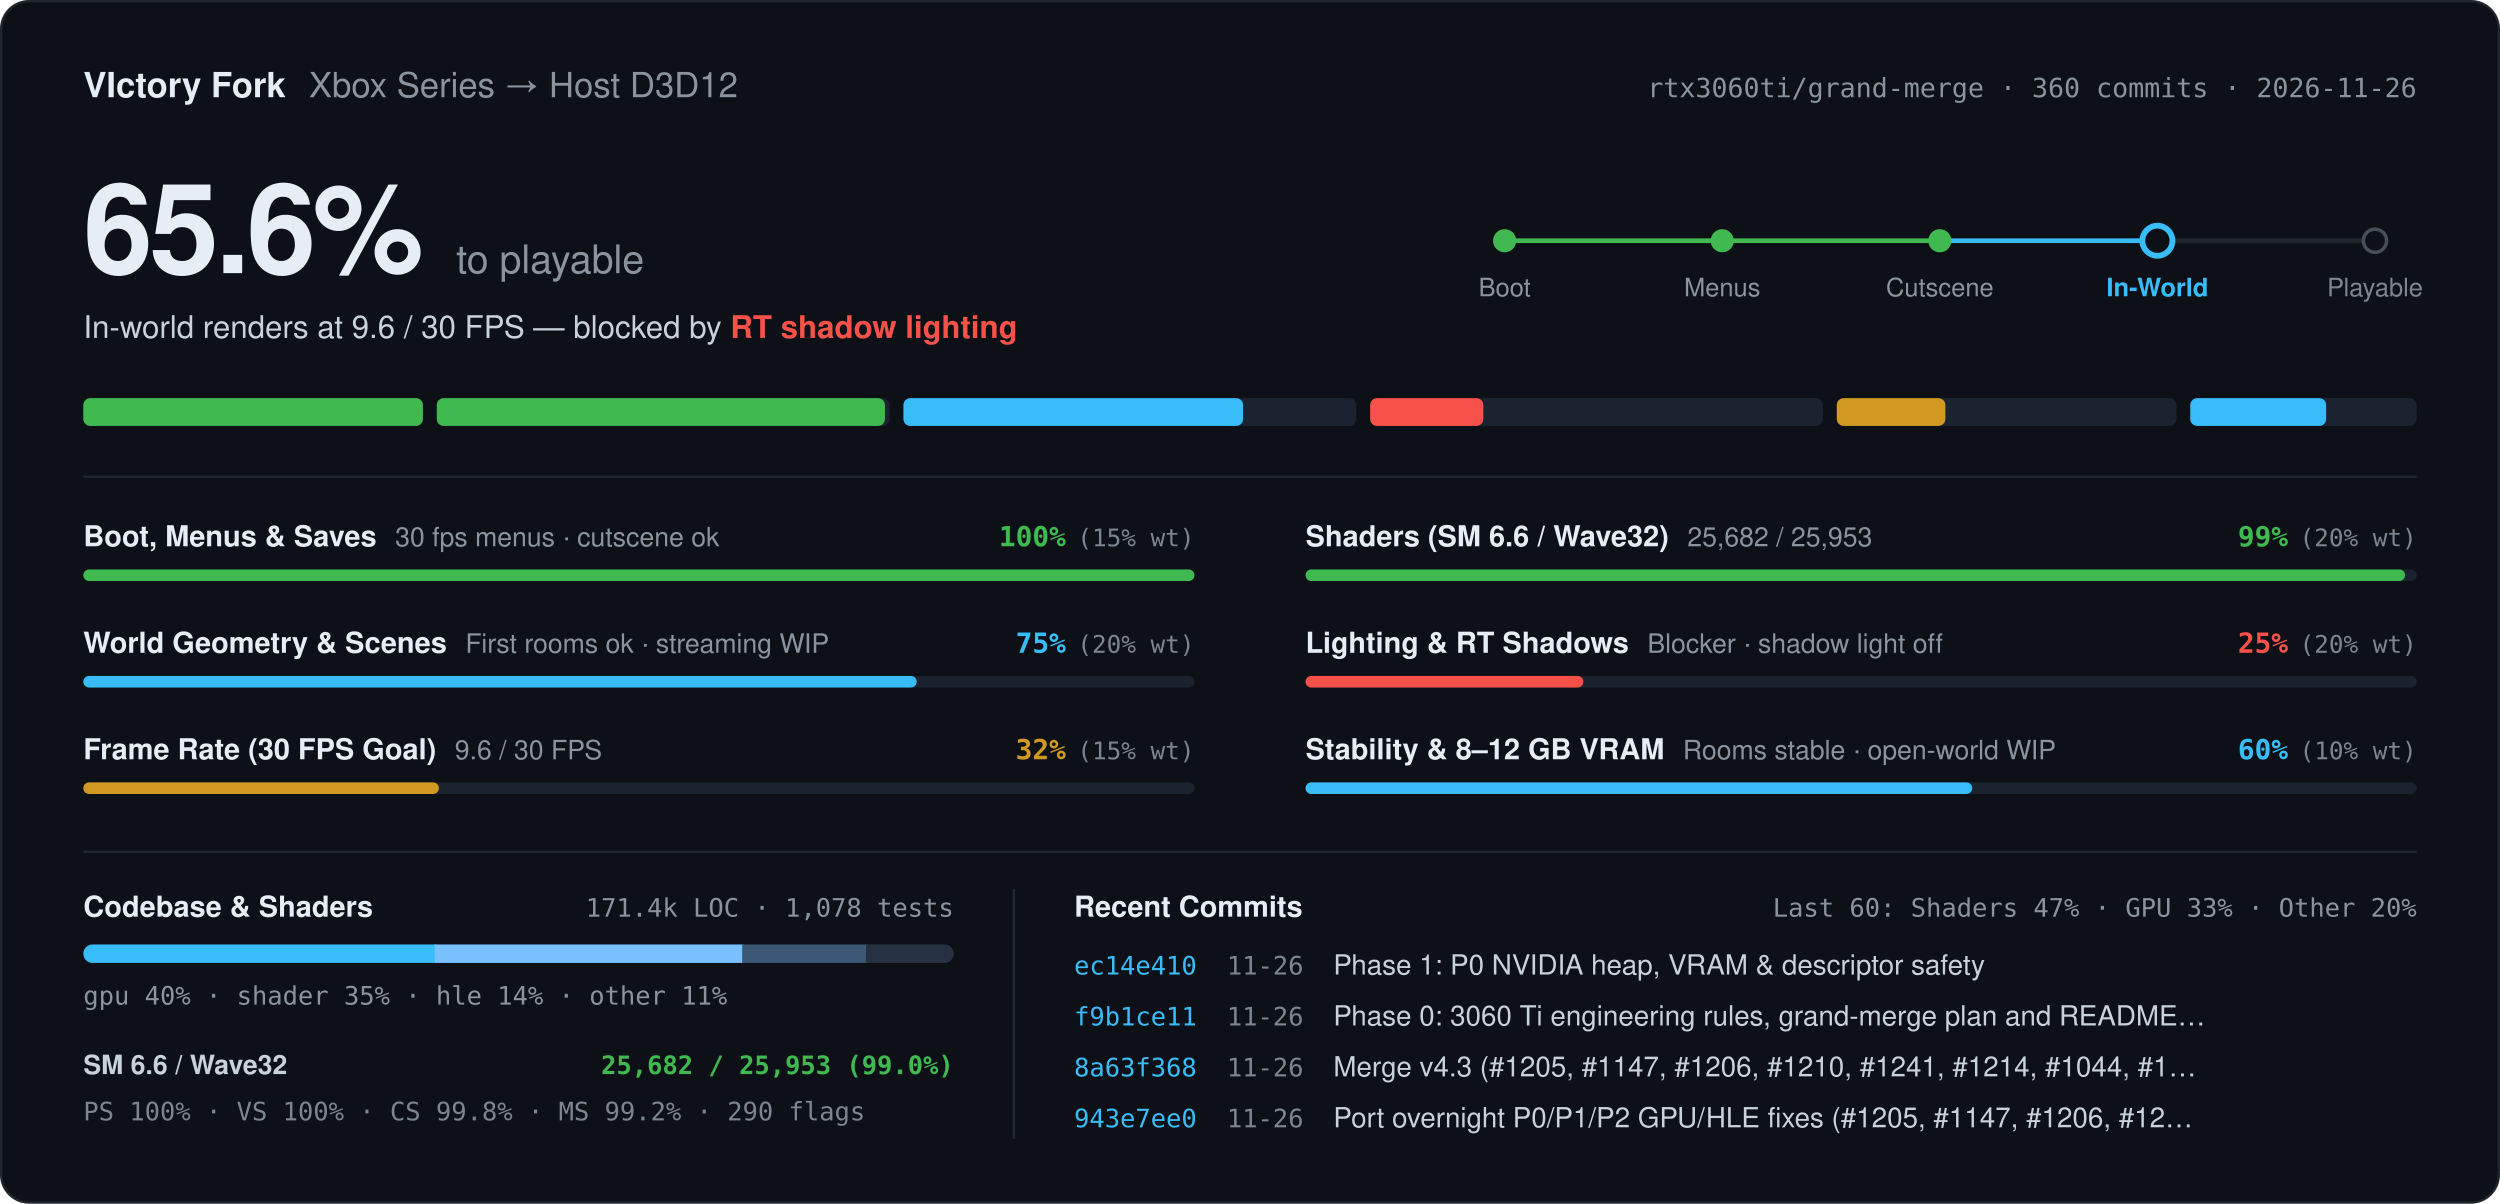
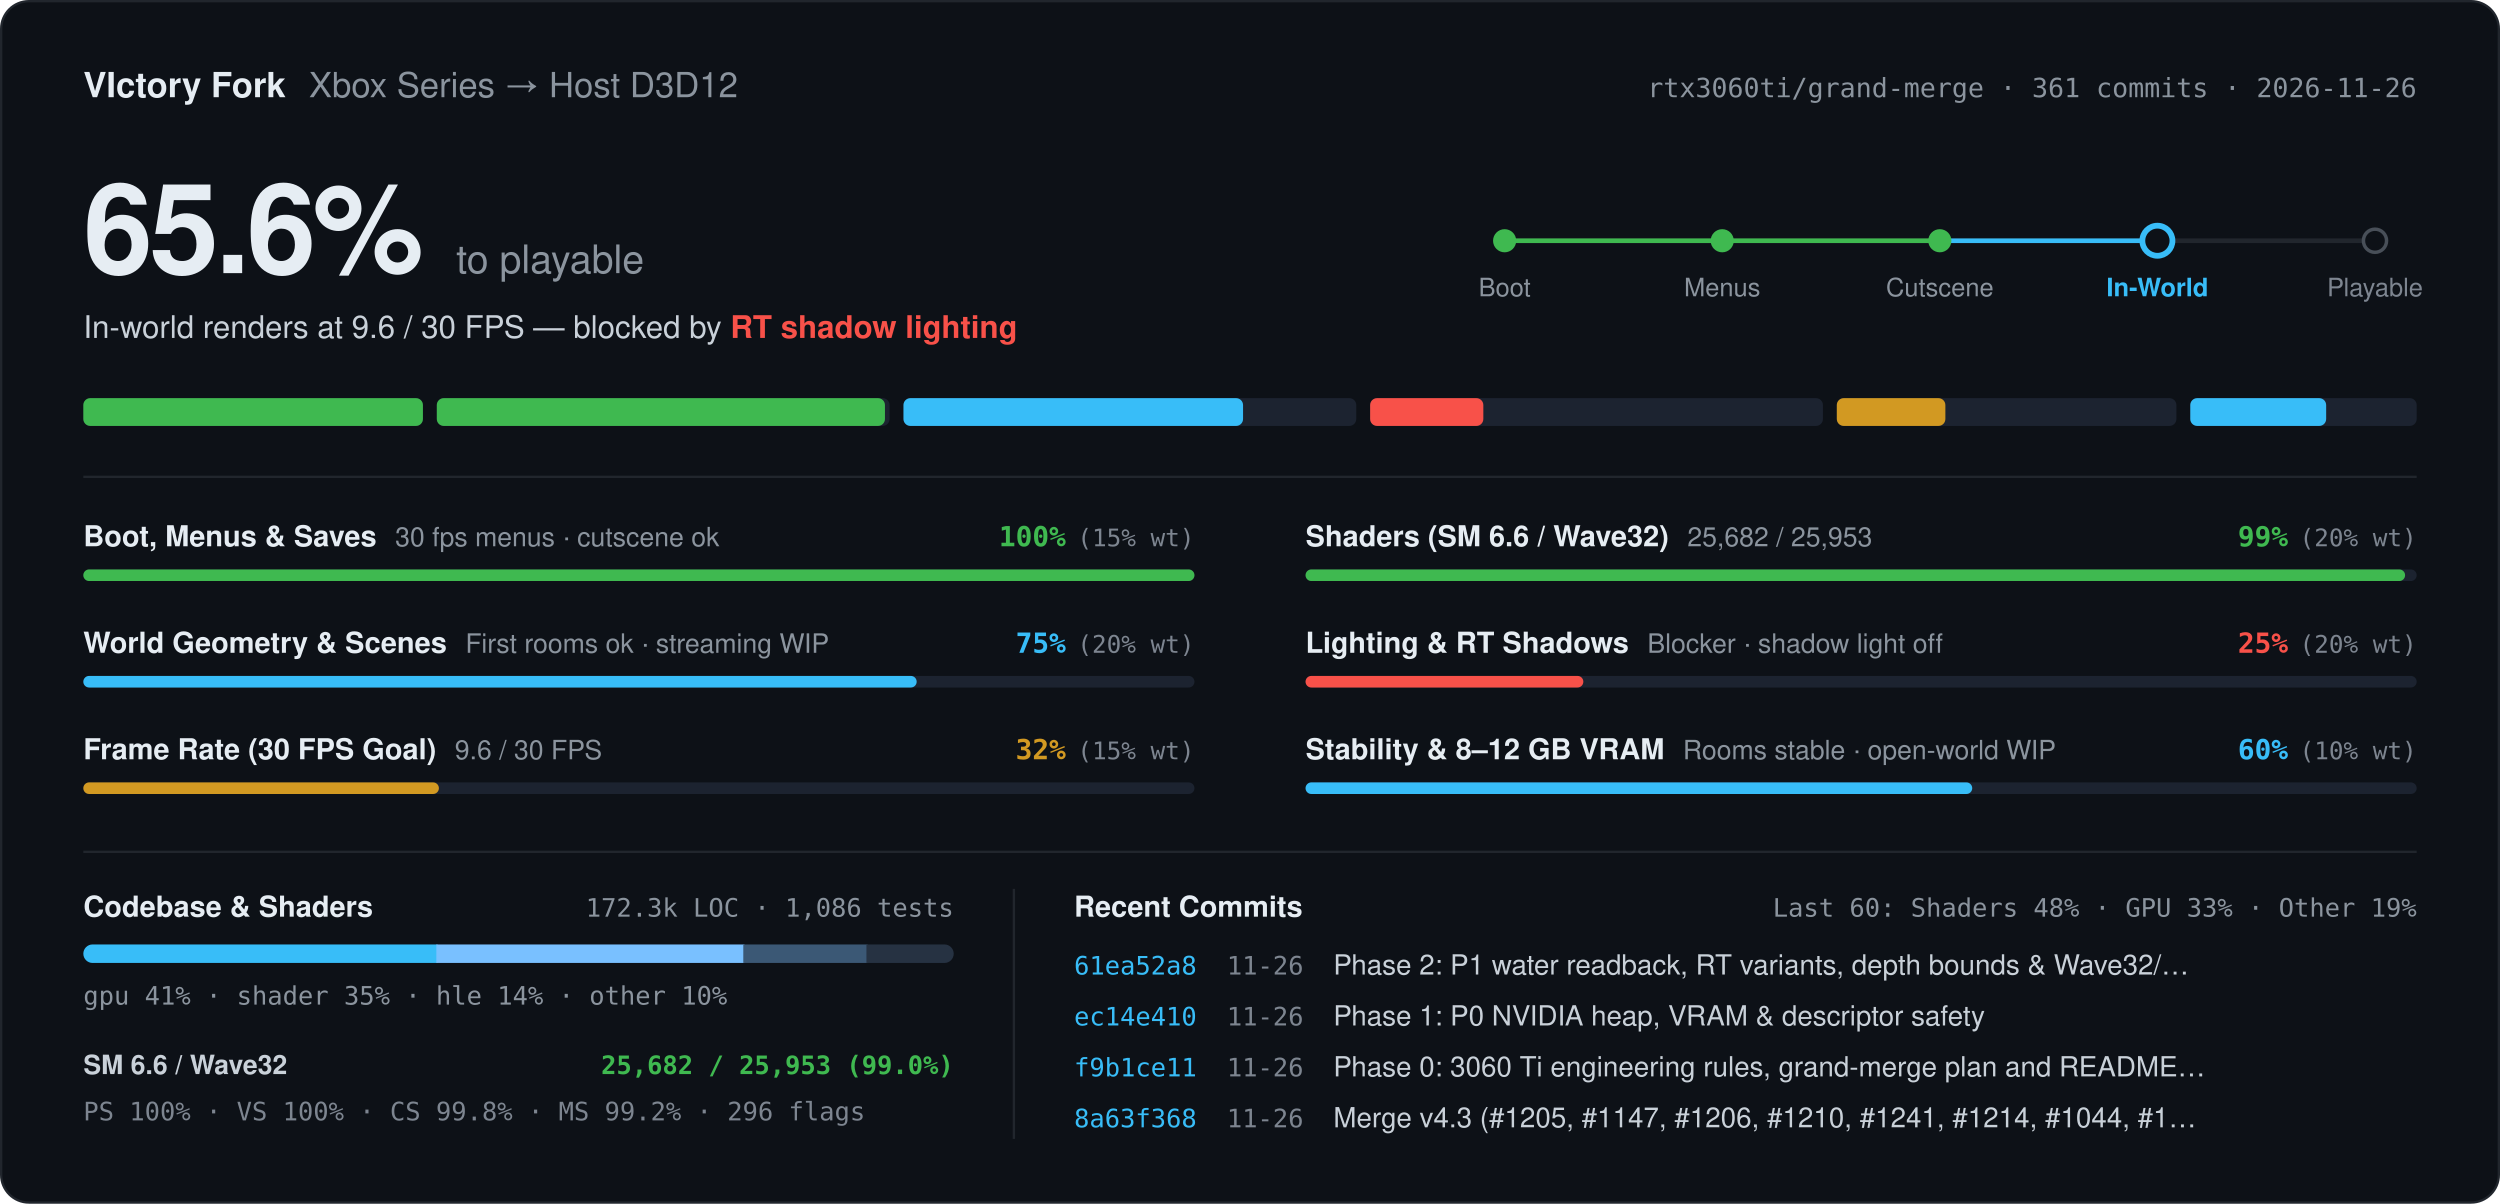
<svg xmlns="http://www.w3.org/2000/svg" width="1080" height="520" viewBox="0 0 1080 520" role="img" aria-label="VIctory Fork Playable Progress: 65.6%">
  <defs>
    <style>
      .sans { font-family: ui-sans-serif, -apple-system, BlinkMacSystemFont, "Segoe UI", Helvetica, Arial, sans-serif; }
      .mono { font-family: ui-monospace, SFMono-Regular, "SF Mono", Menlo, Consolas, monospace; font-variant-numeric: tabular-nums; }
      .fg   { fill: #e6edf3; }
      .sec  { fill: #c9d1d9; }
      .mut  { fill: #8b949e; }
      .dim  { fill: #7d8590; }
    </style>
  </defs>
  <rect x="0.5" y="0.5" width="1079" height="519" rx="12" fill="#0d1117" stroke="#21262d" />
  <text x="36" y="42" font-size="15" font-weight="700" class="sans fg">VIctory Fork<tspan font-weight="400" class="mut" dx="10">Xbox Series → Host D3D12</tspan>
  </text>
-   <text x="1044" y="42" text-anchor="end" font-size="11.5" class="mono mut">rtx3060ti/grand-merge · 360 commits · 2026-11-26</text>
+   <text x="1044" y="42" text-anchor="end" font-size="11.5" class="mono mut">rtx3060ti/grand-merge · 361 commits · 2026-11-26</text>
  <text x="36" y="118" font-size="54" font-weight="800" letter-spacing="-1.5" class="sans fg">65.6%<tspan font-size="17" font-weight="500" letter-spacing="0" class="sans mut" dx="14">to playable</tspan>
  </text>
  <text x="36" y="146" font-size="13.5" class="sans sec">In-world renders at 9.6 / 30 FPS — blocked by <tspan fill="#f85149" font-weight="600">RT shadow lighting</tspan>
  </text>
  <g>
    <line x1="650" y1="104" x2="1026" y2="104" stroke="#21262d" stroke-width="2" />
    <line x1="650" y1="104" x2="838" y2="104" stroke="#3fb950" stroke-width="2" />
    <line x1="838" y1="104" x2="932" y2="104" stroke="#38bdf8" stroke-width="2" />
    <circle cx="650" cy="104" r="5" fill="#3fb950" />
    <circle cx="744" cy="104" r="5" fill="#3fb950" />
    <circle cx="838" cy="104" r="5" fill="#3fb950" />
    <circle cx="932" cy="104" r="6.5" fill="#0d1117" stroke="#38bdf8" stroke-width="2.5" />
    <circle cx="1026" cy="104" r="5" fill="#0d1117" stroke="#484f58" stroke-width="1.5" />
    <text x="650" y="128" text-anchor="middle" font-size="11" class="sans mut">Boot</text>
    <text x="744" y="128" text-anchor="middle" font-size="11" class="sans mut">Menus</text>
    <text x="838" y="128" text-anchor="middle" font-size="11" class="sans mut">Cutscene</text>
    <text x="932" y="128" text-anchor="middle" font-size="11" font-weight="700" fill="#38bdf8" class="sans">In-World</text>
    <text x="1026" y="128" text-anchor="middle" font-size="11" class="sans dim">Playable</text>
  </g>
  <rect x="36.0" y="172" width="146.7" height="12" rx="3" fill="#1c2330" />
  <rect x="36.0" y="172" width="146.7" height="12" rx="3" fill="#3fb950" />
  <rect x="188.7" y="172" width="195.6" height="12" rx="3" fill="#1c2330" />
  <rect x="188.7" y="172" width="193.6" height="12" rx="3" fill="#3fb950" />
  <rect x="390.3" y="172" width="195.6" height="12" rx="3" fill="#1c2330" />
  <rect x="390.3" y="172" width="146.7" height="12" rx="3" fill="#38bdf8" />
  <rect x="591.9" y="172" width="195.6" height="12" rx="3" fill="#1c2330" />
  <rect x="591.9" y="172" width="48.9" height="12" rx="3" fill="#f85149" />
  <rect x="793.5" y="172" width="146.7" height="12" rx="3" fill="#1c2330" />
  <rect x="793.5" y="172" width="46.9" height="12" rx="3" fill="#d29922" />
  <rect x="946.2" y="172" width="97.8" height="12" rx="3" fill="#1c2330" />
  <rect x="946.2" y="172" width="58.7" height="12" rx="3" fill="#38bdf8" />
  <line x1="36" y1="206" x2="1044" y2="206" stroke="#21262d" />
  <g>
    <text x="36" y="236" font-size="12.5" font-weight="600" class="sans fg">Boot, Menus &amp; Saves<tspan font-size="11.5" font-weight="400" class="mut" dx="8">30 fps menus · cutscene ok</tspan>
    </text>
    <text x="516" y="236" text-anchor="end" font-size="12" font-weight="700" fill="#3fb950" class="mono">100%<tspan font-size="10.5" font-weight="400" class="dim" dx="5">(15% wt)</tspan>
    </text>
    <rect x="36" y="246" width="480" height="5" rx="2.5" fill="#1c2330" />
    <rect x="36" y="246" width="480.0" height="5" rx="2.5" fill="#3fb950" />
  </g>
  <g>
    <text x="564" y="236" font-size="12.5" font-weight="600" class="sans fg">Shaders (SM 6.6 / Wave32)<tspan font-size="11.5" font-weight="400" class="mut" dx="8">25,682 / 25,953</tspan>
    </text>
    <text x="1044" y="236" text-anchor="end" font-size="12" font-weight="700" fill="#3fb950" class="mono">99%<tspan font-size="10.5" font-weight="400" class="dim" dx="5">(20% wt)</tspan>
    </text>
    <rect x="564" y="246" width="480" height="5" rx="2.5" fill="#1c2330" />
    <rect x="564" y="246" width="475.0" height="5" rx="2.5" fill="#3fb950" />
  </g>
  <g>
    <text x="36" y="282" font-size="12.5" font-weight="600" class="sans fg">World Geometry &amp; Scenes<tspan font-size="11.5" font-weight="400" class="mut" dx="8">First rooms ok · streaming WIP</tspan>
    </text>
    <text x="516" y="282" text-anchor="end" font-size="12" font-weight="700" fill="#38bdf8" class="mono">75%<tspan font-size="10.5" font-weight="400" class="dim" dx="5">(20% wt)</tspan>
    </text>
    <rect x="36" y="292" width="480" height="5" rx="2.5" fill="#1c2330" />
    <rect x="36" y="292" width="360.0" height="5" rx="2.5" fill="#38bdf8" />
  </g>
  <g>
    <text x="564" y="282" font-size="12.5" font-weight="600" class="sans fg">Lighting &amp; RT Shadows<tspan font-size="11.5" font-weight="400" class="mut" dx="8">Blocker · shadow light off</tspan>
    </text>
    <text x="1044" y="282" text-anchor="end" font-size="12" font-weight="700" fill="#f85149" class="mono">25%<tspan font-size="10.5" font-weight="400" class="dim" dx="5">(20% wt)</tspan>
    </text>
    <rect x="564" y="292" width="480" height="5" rx="2.5" fill="#1c2330" />
    <rect x="564" y="292" width="120.0" height="5" rx="2.5" fill="#f85149" />
  </g>
  <g>
    <text x="36" y="328" font-size="12.5" font-weight="600" class="sans fg">Frame Rate (30 FPS Goal)<tspan font-size="11.5" font-weight="400" class="mut" dx="8">9.6 / 30 FPS</tspan>
    </text>
    <text x="516" y="328" text-anchor="end" font-size="12" font-weight="700" fill="#d29922" class="mono">32%<tspan font-size="10.5" font-weight="400" class="dim" dx="5">(15% wt)</tspan>
    </text>
    <rect x="36" y="338" width="480" height="5" rx="2.5" fill="#1c2330" />
    <rect x="36" y="338" width="153.6" height="5" rx="2.5" fill="#d29922" />
  </g>
  <g>
    <text x="564" y="328" font-size="12.5" font-weight="600" class="sans fg">Stability &amp; 8–12 GB VRAM<tspan font-size="11.5" font-weight="400" class="mut" dx="8">Rooms stable · open-world WIP</tspan>
    </text>
    <text x="1044" y="328" text-anchor="end" font-size="12" font-weight="700" fill="#38bdf8" class="mono">60%<tspan font-size="10.5" font-weight="400" class="dim" dx="5">(10% wt)</tspan>
    </text>
    <rect x="564" y="338" width="480" height="5" rx="2.5" fill="#1c2330" />
    <rect x="564" y="338" width="288.0" height="5" rx="2.5" fill="#38bdf8" />
  </g>
  <line x1="36" y1="368" x2="1044" y2="368" stroke="#21262d" />
  <text x="36" y="396" font-size="12.5" font-weight="600" class="sans fg">Codebase &amp; Shaders</text>
-   <text x="412" y="396" text-anchor="end" font-size="11" class="mono mut">171.4k LOC · 1,078 tests</text>
+   <text x="412" y="396" text-anchor="end" font-size="11" class="mono mut">172.3k LOC · 1,086 tests</text>
  <clipPath id="locClip">
    <rect x="36" y="408" width="376" height="8" rx="4" />
  </clipPath>
  <g clip-path="url(#locClip)">
-     <rect x="36.0" y="408" width="152.3" height="8" fill="#38bdf8" />
-     <rect x="187.8" y="408" width="133.3" height="8" fill="#79c0ff" />
-     <rect x="320.6" y="408" width="54.0" height="8" fill="#3b5875" />
-     <rect x="374.1" y="408" width="38.4" height="8" fill="#263242" />
+     <rect x="36.0" y="408" width="153.0" height="8" fill="#38bdf8" />
+     <rect x="188.5" y="408" width="133.1" height="8" fill="#79c0ff" />
+     <rect x="321.1" y="408" width="53.7" height="8" fill="#3b5875" />
+     <rect x="374.3" y="408" width="38.2" height="8" fill="#263242" />
  </g>
-   <text x="36" y="434" font-size="11" class="mono mut">gpu 40% · shader 35% · hle 14% · other 11%</text>
+   <text x="36" y="434" font-size="11" class="mono mut">gpu 41% · shader 35% · hle 14% · other 10%</text>
  <text x="36" y="464" font-size="11.5" font-weight="600" class="sans sec">SM 6.6 / Wave32</text>
  <text x="412" y="464" text-anchor="end" font-size="11" font-weight="600" fill="#3fb950" class="mono">25,682 / 25,953 (99.0%)</text>
-   <text x="36" y="484" font-size="11" class="mono dim">PS 100% · VS 100% · CS 99.8% · MS 99.2% · 290 flags</text>
+   <text x="36" y="484" font-size="11" class="mono dim">PS 100% · VS 100% · CS 99.8% · MS 99.2% · 296 flags</text>
  <line x1="438" y1="384" x2="438" y2="492" stroke="#21262d" />
  <text x="464" y="396" font-size="12.5" font-weight="600" class="sans fg">Recent Commits</text>
-   <text x="1044" y="396" text-anchor="end" font-size="11" class="mono mut">Last 60: Shaders 47% · GPU 33% · Other 20%</text>
-   <text x="464" y="421" font-size="11" fill="#38bdf8" class="mono">ec14e410</text>
+   <text x="1044" y="396" text-anchor="end" font-size="11" class="mono mut">Last 60: Shaders 48% · GPU 33% · Other 19%</text>
+   <text x="464" y="421" font-size="11" fill="#38bdf8" class="mono">61ea52a8</text>
  <text x="530" y="421" font-size="11" class="mono dim">11-26</text>
-   <text x="576" y="421" font-size="12" class="sans sec">Phase 1: P0 NVIDIA heap, VRAM &amp; descriptor safety</text>
-   <text x="464" y="443" font-size="11" fill="#38bdf8" class="mono">f9b1ce11</text>
+   <text x="576" y="421" font-size="12" class="sans sec">Phase 2: P1 water readback, RT variants, depth bounds &amp; Wave32/…</text>
+   <text x="464" y="443" font-size="11" fill="#38bdf8" class="mono">ec14e410</text>
  <text x="530" y="443" font-size="11" class="mono dim">11-26</text>
-   <text x="576" y="443" font-size="12" class="sans sec">Phase 0: 3060 Ti engineering rules, grand-merge plan and README…</text>
-   <text x="464" y="465" font-size="11" fill="#38bdf8" class="mono">8a63f368</text>
+   <text x="576" y="443" font-size="12" class="sans sec">Phase 1: P0 NVIDIA heap, VRAM &amp; descriptor safety</text>
+   <text x="464" y="465" font-size="11" fill="#38bdf8" class="mono">f9b1ce11</text>
  <text x="530" y="465" font-size="11" class="mono dim">11-26</text>
-   <text x="576" y="465" font-size="12" class="sans sec">Merge v4.3 (#1205, #1147, #1206, #1210, #1241, #1214, #1044, #1…</text>
-   <text x="464" y="487" font-size="11" fill="#38bdf8" class="mono">943e7ee0</text>
+   <text x="576" y="465" font-size="12" class="sans sec">Phase 0: 3060 Ti engineering rules, grand-merge plan and README…</text>
+   <text x="464" y="487" font-size="11" fill="#38bdf8" class="mono">8a63f368</text>
  <text x="530" y="487" font-size="11" class="mono dim">11-26</text>
-   <text x="576" y="487" font-size="12" class="sans sec">Port overnight P0/P1/P2 GPU/HLE fixes (#1205, #1147, #1206, #12…</text>
+   <text x="576" y="487" font-size="12" class="sans sec">Merge v4.3 (#1205, #1147, #1206, #1210, #1241, #1214, #1044, #1…</text>
</svg>
